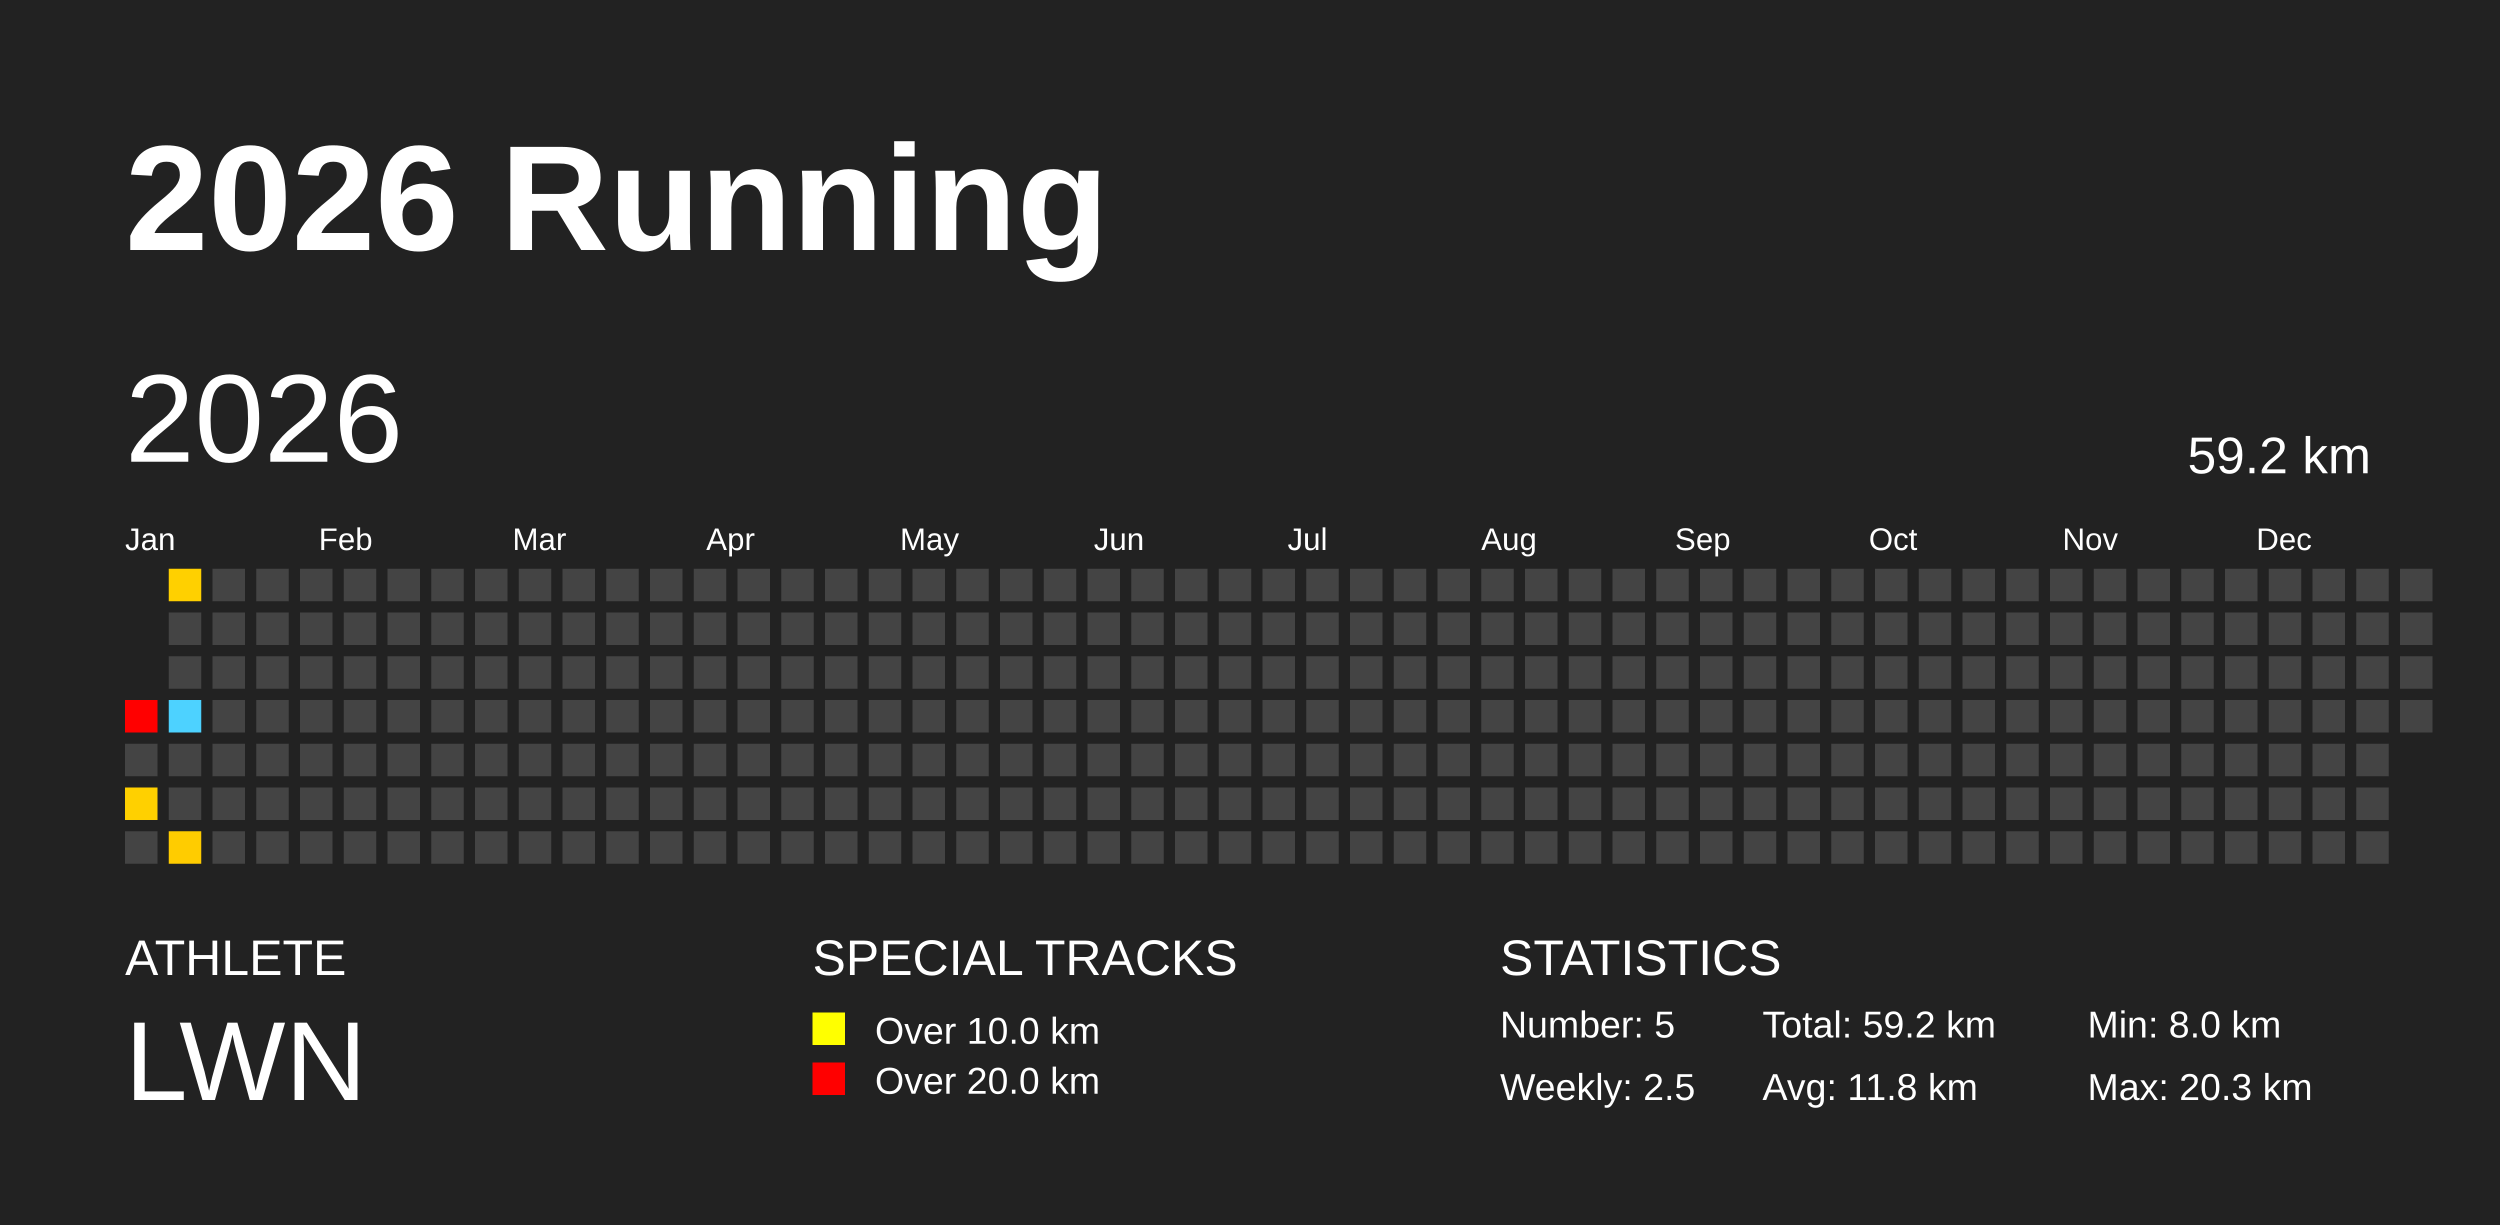
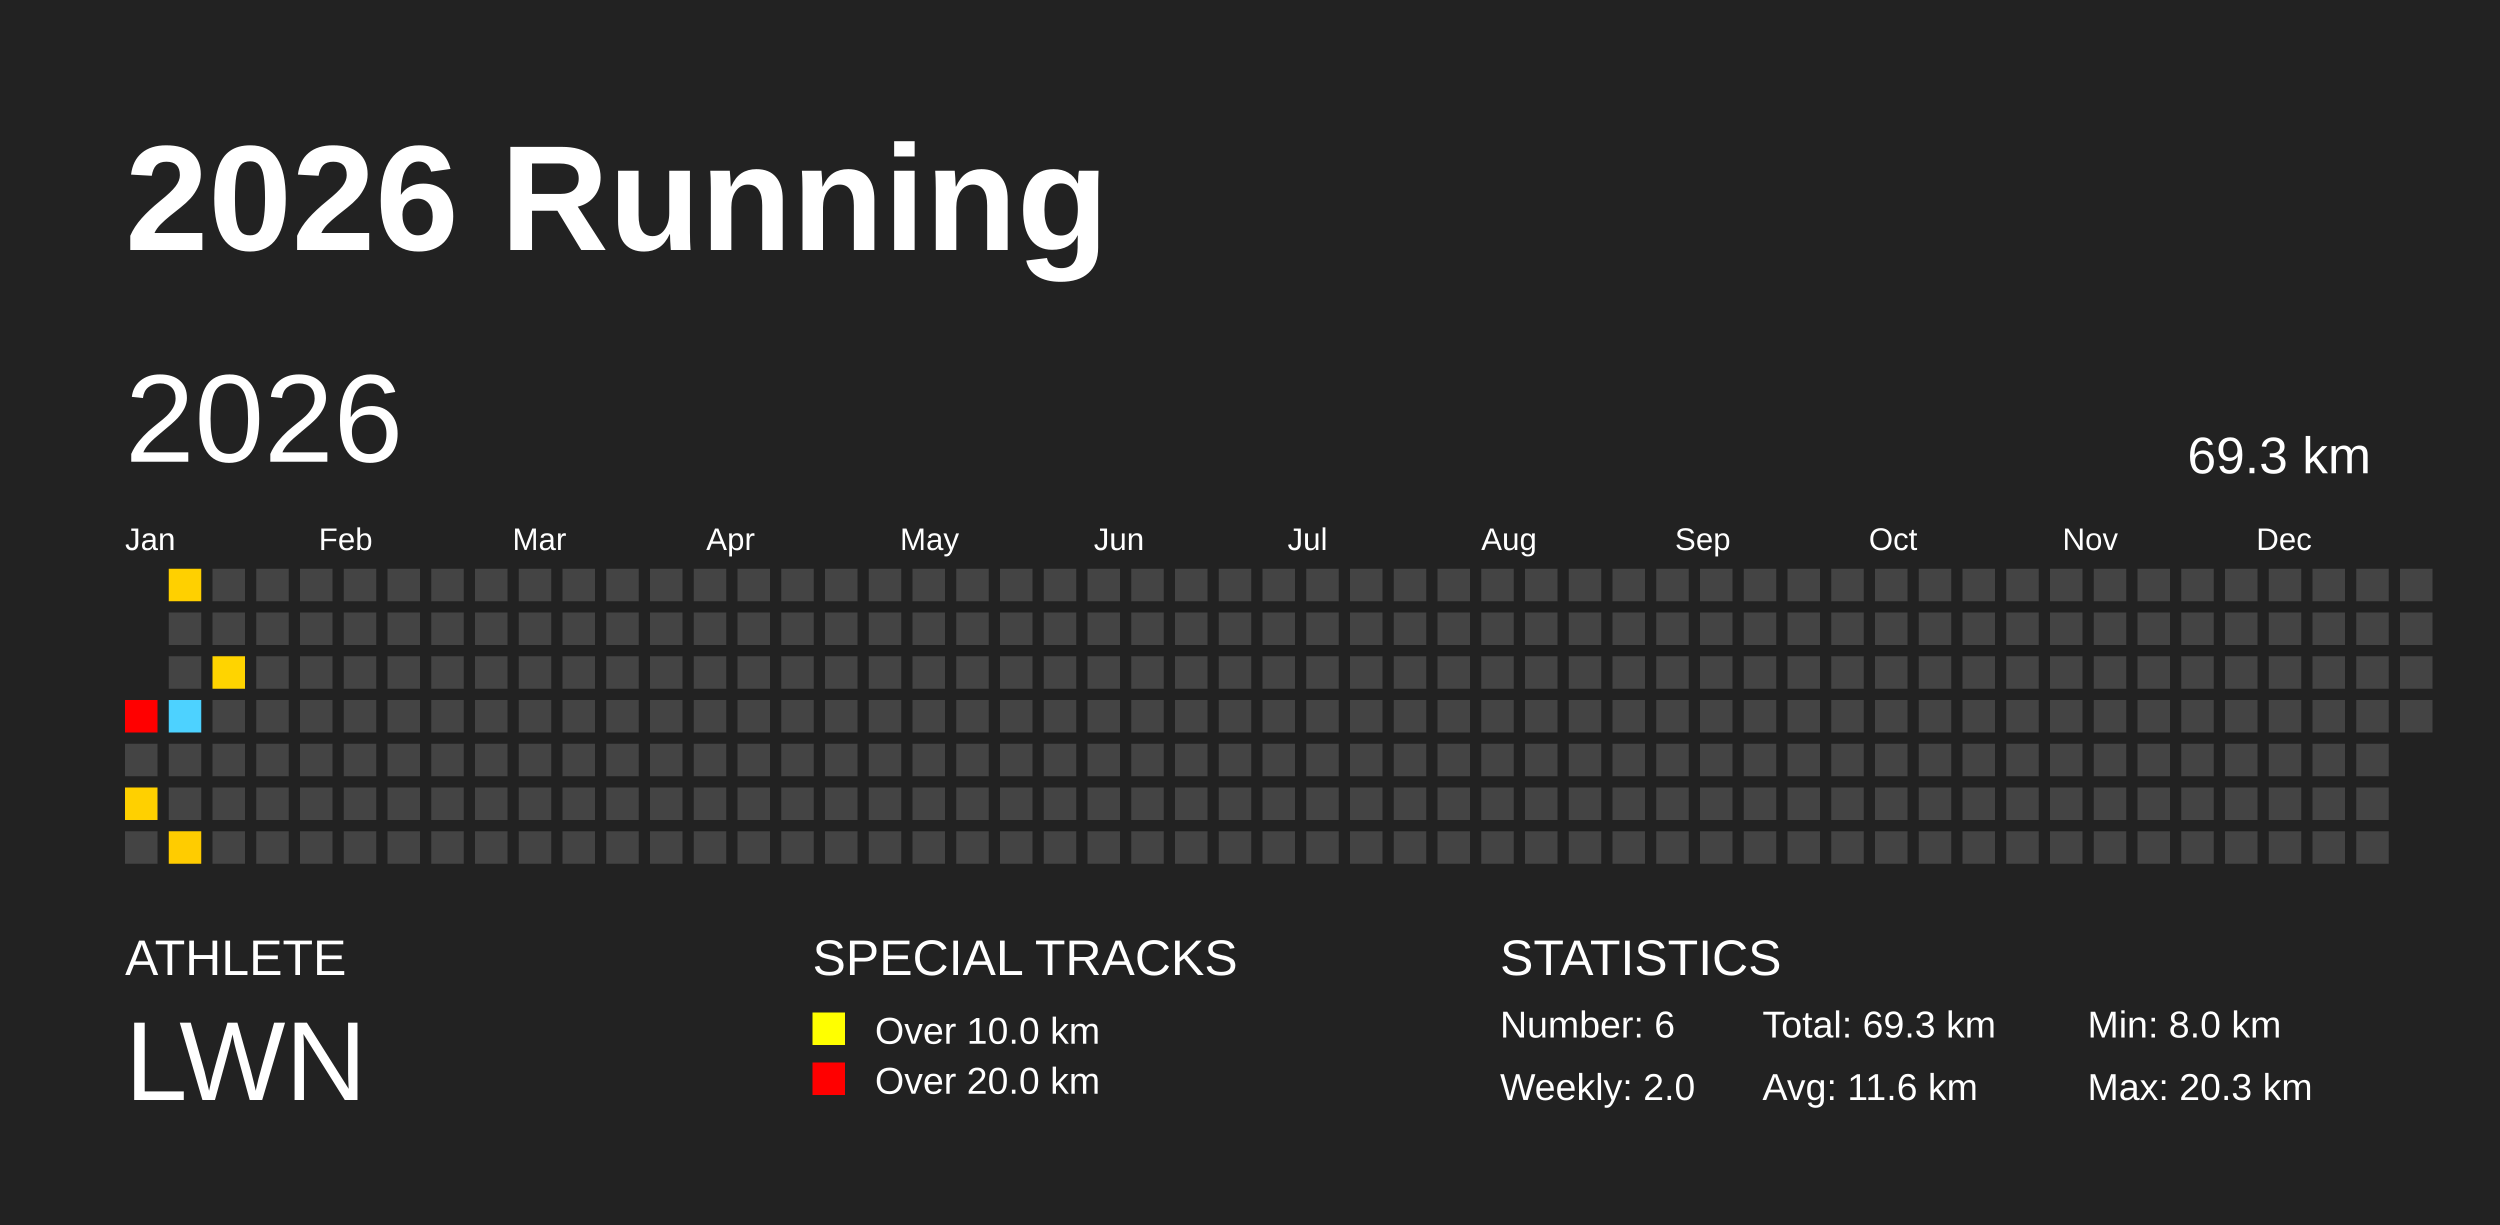
<svg xmlns="http://www.w3.org/2000/svg" baseProfile="full" height="98mm" version="1.1" viewBox="0,0,200,98" width="200mm">
  <defs />
  <rect fill="#222222" height="98" width="200" x="0" y="0" />
  <text fill="#FFFFFF" style="font-size:12px; font-family:Arial; font-weight:bold;" x="10" y="20">2026 Running</text>
  <text fill="#FFFFFF" style="font-size:4px; font-family:Arial" x="10" y="78">ATHLETE</text>
  <text fill="#FFFFFF" style="font-size:9px; font-family:Arial" x="10" y="88">LWN</text>
  <text fill="#FFFFFF" style="font-size:4px; font-family:Arial" x="65" y="78">SPECIAL TRACKS</text>
  <rect fill="yellow" height="2.6" width="2.6" x="65" y="81" />
  <text fill="#FFFFFF" style="font-size:3px; font-family:Arial" x="70" y="83.5">Over 10.0 km</text>
  <rect fill="red" height="2.6" width="2.6" x="65" y="85" />
  <text fill="#FFFFFF" style="font-size:3px; font-family:Arial" x="70" y="87.5">Over 20.0 km</text>
  <text fill="#FFFFFF" style="font-size:4px; font-family:Arial" x="120" y="78">STATISTICS</text>
-   <text fill="#FFFFFF" style="font-size:3px; font-family:Arial" x="120" y="83">Number: 5</text>
-   <text fill="#FFFFFF" style="font-size:3px; font-family:Arial" x="120" y="88">Weekly: 2.5</text>
-   <text fill="#FFFFFF" style="font-size:3px; font-family:Arial" x="141" y="83">Total: 59.2 km</text>
-   <text fill="#FFFFFF" style="font-size:3px; font-family:Arial" x="141" y="88">Avg: 11.8 km</text>
+   <text fill="#FFFFFF" style="font-size:3px; font-family:Arial" x="120" y="83">Number: 6</text>
+   <text fill="#FFFFFF" style="font-size:3px; font-family:Arial" x="120" y="88">Weekly: 2.0</text>
+   <text fill="#FFFFFF" style="font-size:3px; font-family:Arial" x="141" y="83">Total: 69.3 km</text>
+   <text fill="#FFFFFF" style="font-size:3px; font-family:Arial" x="141" y="88">Avg: 11.6 km</text>
  <text fill="#FFFFFF" style="font-size:3px; font-family:Arial" x="167" y="83">Min: 8.0 km</text>
  <text fill="#FFFFFF" style="font-size:3px; font-family:Arial" x="167" y="88">Max: 20.3 km</text>
  <text dominant-baseline="hanging" fill="#FFFFFF" style="font-size:10.0px; font-family:Arial;" x="10" y="30">2026</text>
-   <text dominant-baseline="hanging" fill="#FFFFFF" style="font-size:4.125px; font-family:Arial;" x="175" y="35">59.2 km</text>
+   <text dominant-baseline="hanging" fill="#FFFFFF" style="font-size:4.125px; font-family:Arial;" x="175" y="35">69.3 km</text>
  <text fill="#FFFFFF" style="font-size:2.5px; font-family:Arial" x="10.0" y="44">Jan</text>
  <text fill="#FFFFFF" style="font-size:2.5px; font-family:Arial" x="25.5" y="44">Feb</text>
  <text fill="#FFFFFF" style="font-size:2.5px; font-family:Arial" x="41.0" y="44">Mar</text>
  <text fill="#FFFFFF" style="font-size:2.5px; font-family:Arial" x="56.5" y="44">Apr</text>
  <text fill="#FFFFFF" style="font-size:2.5px; font-family:Arial" x="72.0" y="44">May</text>
  <text fill="#FFFFFF" style="font-size:2.5px; font-family:Arial" x="87.5" y="44">Jun</text>
  <text fill="#FFFFFF" style="font-size:2.5px; font-family:Arial" x="103.0" y="44">Jul</text>
  <text fill="#FFFFFF" style="font-size:2.5px; font-family:Arial" x="118.5" y="44">Aug</text>
  <text fill="#FFFFFF" style="font-size:2.5px; font-family:Arial" x="134.0" y="44">Sep</text>
  <text fill="#FFFFFF" style="font-size:2.5px; font-family:Arial" x="149.5" y="44">Oct</text>
  <text fill="#FFFFFF" style="font-size:2.5px; font-family:Arial" x="165.0" y="44">Nov</text>
  <text fill="#FFFFFF" style="font-size:2.5px; font-family:Arial" x="180.5" y="44">Dec</text>
  <rect fill="red" height="2.6" width="2.6" x="10.0" y="56.0" />
  <rect fill="#444444" height="2.6" width="2.6" x="10.0" y="59.5" />
  <rect fill="#ffd000" height="2.6" width="2.6" x="10.0" y="63.0" />
  <rect fill="#444444" height="2.6" width="2.6" x="10.0" y="66.5" />
  <rect fill="#ffd000" height="2.6" width="2.6" x="13.5" y="45.5" />
  <rect fill="#444444" height="2.6" width="2.6" x="13.5" y="49.0" />
  <rect fill="#444444" height="2.6" width="2.6" x="13.5" y="52.5" />
  <rect fill="#4dd2ff" height="2.6" width="2.6" x="13.5" y="56.0" />
  <rect fill="#444444" height="2.6" width="2.6" x="13.5" y="59.5" />
  <rect fill="#444444" height="2.6" width="2.6" x="13.5" y="63.0" />
  <rect fill="#ffcc00" height="2.6" width="2.6" x="13.5" y="66.5" />
  <rect fill="#444444" height="2.6" width="2.6" x="17.0" y="45.5" />
  <rect fill="#444444" height="2.6" width="2.6" x="17.0" y="49.0" />
-   <rect fill="#444444" height="2.6" width="2.6" x="17.0" y="52.5" />
+   <rect fill="#ffd400" height="2.6" width="2.6" x="17.0" y="52.5" />
  <rect fill="#444444" height="2.6" width="2.6" x="17.0" y="56.0" />
  <rect fill="#444444" height="2.6" width="2.6" x="17.0" y="59.5" />
  <rect fill="#444444" height="2.6" width="2.6" x="17.0" y="63.0" />
  <rect fill="#444444" height="2.6" width="2.6" x="17.0" y="66.5" />
  <rect fill="#444444" height="2.6" width="2.6" x="20.5" y="45.5" />
  <rect fill="#444444" height="2.6" width="2.6" x="20.5" y="49.0" />
  <rect fill="#444444" height="2.6" width="2.6" x="20.5" y="52.5" />
  <rect fill="#444444" height="2.6" width="2.6" x="20.5" y="56.0" />
  <rect fill="#444444" height="2.6" width="2.6" x="20.5" y="59.5" />
  <rect fill="#444444" height="2.6" width="2.6" x="20.5" y="63.0" />
  <rect fill="#444444" height="2.6" width="2.6" x="20.5" y="66.5" />
  <rect fill="#444444" height="2.6" width="2.6" x="24.0" y="45.5" />
  <rect fill="#444444" height="2.6" width="2.6" x="24.0" y="49.0" />
  <rect fill="#444444" height="2.6" width="2.6" x="24.0" y="52.5" />
  <rect fill="#444444" height="2.6" width="2.6" x="24.0" y="56.0" />
  <rect fill="#444444" height="2.6" width="2.6" x="24.0" y="59.5" />
  <rect fill="#444444" height="2.6" width="2.6" x="24.0" y="63.0" />
  <rect fill="#444444" height="2.6" width="2.6" x="24.0" y="66.5" />
  <rect fill="#444444" height="2.6" width="2.6" x="27.5" y="45.5" />
  <rect fill="#444444" height="2.6" width="2.6" x="27.5" y="49.0" />
  <rect fill="#444444" height="2.6" width="2.6" x="27.5" y="52.5" />
  <rect fill="#444444" height="2.6" width="2.6" x="27.5" y="56.0" />
  <rect fill="#444444" height="2.6" width="2.6" x="27.5" y="59.5" />
  <rect fill="#444444" height="2.6" width="2.6" x="27.5" y="63.0" />
  <rect fill="#444444" height="2.6" width="2.6" x="27.5" y="66.5" />
  <rect fill="#444444" height="2.6" width="2.6" x="31.0" y="45.5" />
  <rect fill="#444444" height="2.6" width="2.6" x="31.0" y="49.0" />
  <rect fill="#444444" height="2.6" width="2.6" x="31.0" y="52.5" />
  <rect fill="#444444" height="2.6" width="2.6" x="31.0" y="56.0" />
  <rect fill="#444444" height="2.6" width="2.6" x="31.0" y="59.5" />
  <rect fill="#444444" height="2.6" width="2.6" x="31.0" y="63.0" />
  <rect fill="#444444" height="2.6" width="2.6" x="31.0" y="66.5" />
  <rect fill="#444444" height="2.6" width="2.6" x="34.5" y="45.5" />
  <rect fill="#444444" height="2.6" width="2.6" x="34.5" y="49.0" />
  <rect fill="#444444" height="2.6" width="2.6" x="34.5" y="52.5" />
  <rect fill="#444444" height="2.6" width="2.6" x="34.5" y="56.0" />
  <rect fill="#444444" height="2.6" width="2.6" x="34.5" y="59.5" />
  <rect fill="#444444" height="2.6" width="2.6" x="34.5" y="63.0" />
  <rect fill="#444444" height="2.6" width="2.6" x="34.5" y="66.5" />
  <rect fill="#444444" height="2.6" width="2.6" x="38.0" y="45.5" />
  <rect fill="#444444" height="2.6" width="2.6" x="38.0" y="49.0" />
  <rect fill="#444444" height="2.6" width="2.6" x="38.0" y="52.5" />
  <rect fill="#444444" height="2.6" width="2.6" x="38.0" y="56.0" />
  <rect fill="#444444" height="2.6" width="2.6" x="38.0" y="59.5" />
  <rect fill="#444444" height="2.6" width="2.6" x="38.0" y="63.0" />
  <rect fill="#444444" height="2.6" width="2.6" x="38.0" y="66.5" />
  <rect fill="#444444" height="2.6" width="2.6" x="41.5" y="45.5" />
  <rect fill="#444444" height="2.6" width="2.6" x="41.5" y="49.0" />
  <rect fill="#444444" height="2.6" width="2.6" x="41.5" y="52.5" />
  <rect fill="#444444" height="2.6" width="2.6" x="41.5" y="56.0" />
  <rect fill="#444444" height="2.6" width="2.6" x="41.5" y="59.5" />
  <rect fill="#444444" height="2.6" width="2.6" x="41.5" y="63.0" />
  <rect fill="#444444" height="2.6" width="2.6" x="41.5" y="66.5" />
  <rect fill="#444444" height="2.6" width="2.6" x="45.0" y="45.5" />
  <rect fill="#444444" height="2.6" width="2.6" x="45.0" y="49.0" />
  <rect fill="#444444" height="2.6" width="2.6" x="45.0" y="52.5" />
  <rect fill="#444444" height="2.6" width="2.6" x="45.0" y="56.0" />
  <rect fill="#444444" height="2.6" width="2.6" x="45.0" y="59.5" />
  <rect fill="#444444" height="2.6" width="2.6" x="45.0" y="63.0" />
  <rect fill="#444444" height="2.6" width="2.6" x="45.0" y="66.5" />
  <rect fill="#444444" height="2.6" width="2.6" x="48.5" y="45.5" />
  <rect fill="#444444" height="2.6" width="2.6" x="48.5" y="49.0" />
  <rect fill="#444444" height="2.6" width="2.6" x="48.5" y="52.5" />
  <rect fill="#444444" height="2.6" width="2.6" x="48.5" y="56.0" />
  <rect fill="#444444" height="2.6" width="2.6" x="48.5" y="59.5" />
  <rect fill="#444444" height="2.6" width="2.6" x="48.5" y="63.0" />
  <rect fill="#444444" height="2.6" width="2.6" x="48.5" y="66.5" />
  <rect fill="#444444" height="2.6" width="2.6" x="52.0" y="45.5" />
  <rect fill="#444444" height="2.6" width="2.6" x="52.0" y="49.0" />
  <rect fill="#444444" height="2.6" width="2.6" x="52.0" y="52.5" />
  <rect fill="#444444" height="2.6" width="2.6" x="52.0" y="56.0" />
  <rect fill="#444444" height="2.6" width="2.6" x="52.0" y="59.5" />
  <rect fill="#444444" height="2.6" width="2.6" x="52.0" y="63.0" />
  <rect fill="#444444" height="2.6" width="2.6" x="52.0" y="66.5" />
  <rect fill="#444444" height="2.6" width="2.6" x="55.5" y="45.5" />
  <rect fill="#444444" height="2.6" width="2.6" x="55.5" y="49.0" />
  <rect fill="#444444" height="2.6" width="2.6" x="55.5" y="52.5" />
  <rect fill="#444444" height="2.6" width="2.6" x="55.5" y="56.0" />
  <rect fill="#444444" height="2.6" width="2.6" x="55.5" y="59.5" />
  <rect fill="#444444" height="2.6" width="2.6" x="55.5" y="63.0" />
  <rect fill="#444444" height="2.6" width="2.6" x="55.5" y="66.5" />
  <rect fill="#444444" height="2.6" width="2.6" x="59.0" y="45.5" />
  <rect fill="#444444" height="2.6" width="2.6" x="59.0" y="49.0" />
  <rect fill="#444444" height="2.6" width="2.6" x="59.0" y="52.5" />
  <rect fill="#444444" height="2.6" width="2.6" x="59.0" y="56.0" />
  <rect fill="#444444" height="2.6" width="2.6" x="59.0" y="59.5" />
  <rect fill="#444444" height="2.6" width="2.6" x="59.0" y="63.0" />
  <rect fill="#444444" height="2.6" width="2.6" x="59.0" y="66.5" />
  <rect fill="#444444" height="2.6" width="2.6" x="62.5" y="45.5" />
  <rect fill="#444444" height="2.6" width="2.6" x="62.5" y="49.0" />
  <rect fill="#444444" height="2.6" width="2.6" x="62.5" y="52.5" />
  <rect fill="#444444" height="2.6" width="2.6" x="62.5" y="56.0" />
  <rect fill="#444444" height="2.6" width="2.6" x="62.5" y="59.5" />
  <rect fill="#444444" height="2.6" width="2.6" x="62.5" y="63.0" />
  <rect fill="#444444" height="2.6" width="2.6" x="62.5" y="66.5" />
  <rect fill="#444444" height="2.6" width="2.6" x="66.0" y="45.5" />
  <rect fill="#444444" height="2.6" width="2.6" x="66.0" y="49.0" />
  <rect fill="#444444" height="2.6" width="2.6" x="66.0" y="52.5" />
  <rect fill="#444444" height="2.6" width="2.6" x="66.0" y="56.0" />
  <rect fill="#444444" height="2.6" width="2.6" x="66.0" y="59.5" />
  <rect fill="#444444" height="2.6" width="2.6" x="66.0" y="63.0" />
  <rect fill="#444444" height="2.6" width="2.6" x="66.0" y="66.5" />
  <rect fill="#444444" height="2.6" width="2.6" x="69.5" y="45.5" />
  <rect fill="#444444" height="2.6" width="2.6" x="69.5" y="49.0" />
  <rect fill="#444444" height="2.6" width="2.6" x="69.5" y="52.5" />
  <rect fill="#444444" height="2.6" width="2.6" x="69.5" y="56.0" />
  <rect fill="#444444" height="2.6" width="2.6" x="69.5" y="59.5" />
  <rect fill="#444444" height="2.6" width="2.6" x="69.5" y="63.0" />
  <rect fill="#444444" height="2.6" width="2.6" x="69.5" y="66.5" />
  <rect fill="#444444" height="2.6" width="2.6" x="73.0" y="45.5" />
  <rect fill="#444444" height="2.6" width="2.6" x="73.0" y="49.0" />
  <rect fill="#444444" height="2.6" width="2.6" x="73.0" y="52.5" />
  <rect fill="#444444" height="2.6" width="2.6" x="73.0" y="56.0" />
  <rect fill="#444444" height="2.6" width="2.6" x="73.0" y="59.5" />
  <rect fill="#444444" height="2.6" width="2.6" x="73.0" y="63.0" />
  <rect fill="#444444" height="2.6" width="2.6" x="73.0" y="66.5" />
  <rect fill="#444444" height="2.6" width="2.6" x="76.5" y="45.5" />
  <rect fill="#444444" height="2.6" width="2.6" x="76.5" y="49.0" />
  <rect fill="#444444" height="2.6" width="2.6" x="76.5" y="52.5" />
  <rect fill="#444444" height="2.6" width="2.6" x="76.5" y="56.0" />
  <rect fill="#444444" height="2.6" width="2.6" x="76.5" y="59.5" />
  <rect fill="#444444" height="2.6" width="2.6" x="76.5" y="63.0" />
  <rect fill="#444444" height="2.6" width="2.6" x="76.5" y="66.5" />
  <rect fill="#444444" height="2.6" width="2.6" x="80.0" y="45.5" />
  <rect fill="#444444" height="2.6" width="2.6" x="80.0" y="49.0" />
  <rect fill="#444444" height="2.6" width="2.6" x="80.0" y="52.5" />
  <rect fill="#444444" height="2.6" width="2.6" x="80.0" y="56.0" />
  <rect fill="#444444" height="2.6" width="2.6" x="80.0" y="59.5" />
  <rect fill="#444444" height="2.6" width="2.6" x="80.0" y="63.0" />
  <rect fill="#444444" height="2.6" width="2.6" x="80.0" y="66.5" />
  <rect fill="#444444" height="2.6" width="2.6" x="83.5" y="45.5" />
  <rect fill="#444444" height="2.6" width="2.6" x="83.5" y="49.0" />
  <rect fill="#444444" height="2.6" width="2.6" x="83.5" y="52.5" />
  <rect fill="#444444" height="2.6" width="2.6" x="83.5" y="56.0" />
  <rect fill="#444444" height="2.6" width="2.6" x="83.5" y="59.5" />
  <rect fill="#444444" height="2.6" width="2.6" x="83.5" y="63.0" />
  <rect fill="#444444" height="2.6" width="2.6" x="83.5" y="66.5" />
  <rect fill="#444444" height="2.6" width="2.6" x="87.0" y="45.5" />
  <rect fill="#444444" height="2.6" width="2.6" x="87.0" y="49.0" />
  <rect fill="#444444" height="2.6" width="2.6" x="87.0" y="52.5" />
  <rect fill="#444444" height="2.6" width="2.6" x="87.0" y="56.0" />
  <rect fill="#444444" height="2.6" width="2.6" x="87.0" y="59.5" />
  <rect fill="#444444" height="2.6" width="2.6" x="87.0" y="63.0" />
  <rect fill="#444444" height="2.6" width="2.6" x="87.0" y="66.5" />
  <rect fill="#444444" height="2.6" width="2.6" x="90.5" y="45.5" />
  <rect fill="#444444" height="2.6" width="2.6" x="90.5" y="49.0" />
  <rect fill="#444444" height="2.6" width="2.6" x="90.5" y="52.5" />
  <rect fill="#444444" height="2.6" width="2.6" x="90.5" y="56.0" />
  <rect fill="#444444" height="2.6" width="2.6" x="90.5" y="59.5" />
  <rect fill="#444444" height="2.6" width="2.6" x="90.5" y="63.0" />
  <rect fill="#444444" height="2.6" width="2.6" x="90.5" y="66.5" />
  <rect fill="#444444" height="2.6" width="2.6" x="94.0" y="45.5" />
  <rect fill="#444444" height="2.6" width="2.6" x="94.0" y="49.0" />
  <rect fill="#444444" height="2.6" width="2.6" x="94.0" y="52.5" />
  <rect fill="#444444" height="2.6" width="2.6" x="94.0" y="56.0" />
  <rect fill="#444444" height="2.6" width="2.6" x="94.0" y="59.5" />
  <rect fill="#444444" height="2.6" width="2.6" x="94.0" y="63.0" />
  <rect fill="#444444" height="2.6" width="2.6" x="94.0" y="66.5" />
  <rect fill="#444444" height="2.6" width="2.6" x="97.5" y="45.5" />
  <rect fill="#444444" height="2.6" width="2.6" x="97.5" y="49.0" />
  <rect fill="#444444" height="2.6" width="2.6" x="97.5" y="52.5" />
  <rect fill="#444444" height="2.6" width="2.6" x="97.5" y="56.0" />
  <rect fill="#444444" height="2.6" width="2.6" x="97.5" y="59.5" />
  <rect fill="#444444" height="2.6" width="2.6" x="97.5" y="63.0" />
  <rect fill="#444444" height="2.6" width="2.6" x="97.5" y="66.5" />
  <rect fill="#444444" height="2.6" width="2.6" x="101.0" y="45.5" />
  <rect fill="#444444" height="2.6" width="2.6" x="101.0" y="49.0" />
  <rect fill="#444444" height="2.6" width="2.6" x="101.0" y="52.5" />
  <rect fill="#444444" height="2.6" width="2.6" x="101.0" y="56.0" />
  <rect fill="#444444" height="2.6" width="2.6" x="101.0" y="59.5" />
  <rect fill="#444444" height="2.6" width="2.6" x="101.0" y="63.0" />
  <rect fill="#444444" height="2.6" width="2.6" x="101.0" y="66.5" />
  <rect fill="#444444" height="2.6" width="2.6" x="104.5" y="45.5" />
  <rect fill="#444444" height="2.6" width="2.6" x="104.5" y="49.0" />
  <rect fill="#444444" height="2.6" width="2.6" x="104.5" y="52.5" />
  <rect fill="#444444" height="2.6" width="2.6" x="104.5" y="56.0" />
  <rect fill="#444444" height="2.6" width="2.6" x="104.5" y="59.5" />
  <rect fill="#444444" height="2.6" width="2.6" x="104.5" y="63.0" />
  <rect fill="#444444" height="2.6" width="2.6" x="104.5" y="66.5" />
  <rect fill="#444444" height="2.6" width="2.6" x="108.0" y="45.5" />
  <rect fill="#444444" height="2.6" width="2.6" x="108.0" y="49.0" />
  <rect fill="#444444" height="2.6" width="2.6" x="108.0" y="52.5" />
  <rect fill="#444444" height="2.6" width="2.6" x="108.0" y="56.0" />
  <rect fill="#444444" height="2.6" width="2.6" x="108.0" y="59.5" />
  <rect fill="#444444" height="2.6" width="2.6" x="108.0" y="63.0" />
  <rect fill="#444444" height="2.6" width="2.6" x="108.0" y="66.5" />
  <rect fill="#444444" height="2.6" width="2.6" x="111.5" y="45.5" />
  <rect fill="#444444" height="2.6" width="2.6" x="111.5" y="49.0" />
  <rect fill="#444444" height="2.6" width="2.6" x="111.5" y="52.5" />
  <rect fill="#444444" height="2.6" width="2.6" x="111.5" y="56.0" />
  <rect fill="#444444" height="2.6" width="2.6" x="111.5" y="59.5" />
  <rect fill="#444444" height="2.6" width="2.6" x="111.5" y="63.0" />
  <rect fill="#444444" height="2.6" width="2.6" x="111.5" y="66.5" />
  <rect fill="#444444" height="2.6" width="2.6" x="115.0" y="45.5" />
  <rect fill="#444444" height="2.6" width="2.6" x="115.0" y="49.0" />
  <rect fill="#444444" height="2.6" width="2.6" x="115.0" y="52.5" />
  <rect fill="#444444" height="2.6" width="2.6" x="115.0" y="56.0" />
  <rect fill="#444444" height="2.6" width="2.6" x="115.0" y="59.5" />
  <rect fill="#444444" height="2.6" width="2.6" x="115.0" y="63.0" />
  <rect fill="#444444" height="2.6" width="2.6" x="115.0" y="66.5" />
  <rect fill="#444444" height="2.6" width="2.6" x="118.5" y="45.5" />
  <rect fill="#444444" height="2.6" width="2.6" x="118.5" y="49.0" />
  <rect fill="#444444" height="2.6" width="2.6" x="118.5" y="52.5" />
  <rect fill="#444444" height="2.6" width="2.6" x="118.5" y="56.0" />
  <rect fill="#444444" height="2.6" width="2.6" x="118.5" y="59.5" />
  <rect fill="#444444" height="2.6" width="2.6" x="118.5" y="63.0" />
  <rect fill="#444444" height="2.6" width="2.6" x="118.5" y="66.5" />
  <rect fill="#444444" height="2.6" width="2.6" x="122.0" y="45.5" />
  <rect fill="#444444" height="2.6" width="2.6" x="122.0" y="49.0" />
  <rect fill="#444444" height="2.6" width="2.6" x="122.0" y="52.5" />
  <rect fill="#444444" height="2.6" width="2.6" x="122.0" y="56.0" />
  <rect fill="#444444" height="2.6" width="2.6" x="122.0" y="59.5" />
  <rect fill="#444444" height="2.6" width="2.6" x="122.0" y="63.0" />
  <rect fill="#444444" height="2.6" width="2.6" x="122.0" y="66.5" />
  <rect fill="#444444" height="2.6" width="2.6" x="125.5" y="45.5" />
  <rect fill="#444444" height="2.6" width="2.6" x="125.5" y="49.0" />
  <rect fill="#444444" height="2.6" width="2.6" x="125.5" y="52.5" />
  <rect fill="#444444" height="2.6" width="2.6" x="125.5" y="56.0" />
  <rect fill="#444444" height="2.6" width="2.6" x="125.5" y="59.5" />
  <rect fill="#444444" height="2.6" width="2.6" x="125.5" y="63.0" />
  <rect fill="#444444" height="2.6" width="2.6" x="125.5" y="66.5" />
  <rect fill="#444444" height="2.6" width="2.6" x="129.0" y="45.5" />
  <rect fill="#444444" height="2.6" width="2.6" x="129.0" y="49.0" />
  <rect fill="#444444" height="2.6" width="2.6" x="129.0" y="52.5" />
  <rect fill="#444444" height="2.6" width="2.6" x="129.0" y="56.0" />
  <rect fill="#444444" height="2.6" width="2.6" x="129.0" y="59.5" />
  <rect fill="#444444" height="2.6" width="2.6" x="129.0" y="63.0" />
  <rect fill="#444444" height="2.6" width="2.6" x="129.0" y="66.5" />
  <rect fill="#444444" height="2.6" width="2.6" x="132.5" y="45.5" />
  <rect fill="#444444" height="2.6" width="2.6" x="132.5" y="49.0" />
  <rect fill="#444444" height="2.6" width="2.6" x="132.5" y="52.5" />
  <rect fill="#444444" height="2.6" width="2.6" x="132.5" y="56.0" />
  <rect fill="#444444" height="2.6" width="2.6" x="132.5" y="59.5" />
  <rect fill="#444444" height="2.6" width="2.6" x="132.5" y="63.0" />
  <rect fill="#444444" height="2.6" width="2.6" x="132.5" y="66.5" />
  <rect fill="#444444" height="2.6" width="2.6" x="136.0" y="45.5" />
  <rect fill="#444444" height="2.6" width="2.6" x="136.0" y="49.0" />
  <rect fill="#444444" height="2.6" width="2.6" x="136.0" y="52.5" />
  <rect fill="#444444" height="2.6" width="2.6" x="136.0" y="56.0" />
  <rect fill="#444444" height="2.6" width="2.6" x="136.0" y="59.5" />
  <rect fill="#444444" height="2.6" width="2.6" x="136.0" y="63.0" />
  <rect fill="#444444" height="2.6" width="2.6" x="136.0" y="66.5" />
  <rect fill="#444444" height="2.6" width="2.6" x="139.5" y="45.5" />
  <rect fill="#444444" height="2.6" width="2.6" x="139.5" y="49.0" />
  <rect fill="#444444" height="2.6" width="2.6" x="139.5" y="52.5" />
  <rect fill="#444444" height="2.6" width="2.6" x="139.5" y="56.0" />
  <rect fill="#444444" height="2.6" width="2.6" x="139.5" y="59.5" />
  <rect fill="#444444" height="2.6" width="2.6" x="139.5" y="63.0" />
  <rect fill="#444444" height="2.6" width="2.6" x="139.5" y="66.5" />
  <rect fill="#444444" height="2.6" width="2.6" x="143.0" y="45.5" />
  <rect fill="#444444" height="2.6" width="2.6" x="143.0" y="49.0" />
  <rect fill="#444444" height="2.6" width="2.6" x="143.0" y="52.5" />
  <rect fill="#444444" height="2.6" width="2.6" x="143.0" y="56.0" />
  <rect fill="#444444" height="2.6" width="2.6" x="143.0" y="59.5" />
  <rect fill="#444444" height="2.6" width="2.6" x="143.0" y="63.0" />
  <rect fill="#444444" height="2.6" width="2.6" x="143.0" y="66.5" />
  <rect fill="#444444" height="2.6" width="2.6" x="146.5" y="45.5" />
  <rect fill="#444444" height="2.6" width="2.6" x="146.5" y="49.0" />
  <rect fill="#444444" height="2.6" width="2.6" x="146.5" y="52.5" />
  <rect fill="#444444" height="2.6" width="2.6" x="146.5" y="56.0" />
  <rect fill="#444444" height="2.6" width="2.6" x="146.5" y="59.5" />
  <rect fill="#444444" height="2.6" width="2.6" x="146.5" y="63.0" />
  <rect fill="#444444" height="2.6" width="2.6" x="146.5" y="66.5" />
  <rect fill="#444444" height="2.6" width="2.6" x="150.0" y="45.5" />
  <rect fill="#444444" height="2.6" width="2.6" x="150.0" y="49.0" />
  <rect fill="#444444" height="2.6" width="2.6" x="150.0" y="52.5" />
  <rect fill="#444444" height="2.6" width="2.6" x="150.0" y="56.0" />
  <rect fill="#444444" height="2.6" width="2.6" x="150.0" y="59.5" />
  <rect fill="#444444" height="2.6" width="2.6" x="150.0" y="63.0" />
  <rect fill="#444444" height="2.6" width="2.6" x="150.0" y="66.5" />
  <rect fill="#444444" height="2.6" width="2.6" x="153.5" y="45.5" />
  <rect fill="#444444" height="2.6" width="2.6" x="153.5" y="49.0" />
  <rect fill="#444444" height="2.6" width="2.6" x="153.5" y="52.5" />
  <rect fill="#444444" height="2.6" width="2.6" x="153.5" y="56.0" />
  <rect fill="#444444" height="2.6" width="2.6" x="153.5" y="59.5" />
  <rect fill="#444444" height="2.6" width="2.6" x="153.5" y="63.0" />
  <rect fill="#444444" height="2.6" width="2.6" x="153.5" y="66.5" />
  <rect fill="#444444" height="2.6" width="2.6" x="157.0" y="45.5" />
  <rect fill="#444444" height="2.6" width="2.6" x="157.0" y="49.0" />
  <rect fill="#444444" height="2.6" width="2.6" x="157.0" y="52.5" />
  <rect fill="#444444" height="2.6" width="2.6" x="157.0" y="56.0" />
  <rect fill="#444444" height="2.6" width="2.6" x="157.0" y="59.5" />
  <rect fill="#444444" height="2.6" width="2.6" x="157.0" y="63.0" />
  <rect fill="#444444" height="2.6" width="2.6" x="157.0" y="66.5" />
  <rect fill="#444444" height="2.6" width="2.6" x="160.5" y="45.5" />
  <rect fill="#444444" height="2.6" width="2.6" x="160.5" y="49.0" />
  <rect fill="#444444" height="2.6" width="2.6" x="160.5" y="52.5" />
  <rect fill="#444444" height="2.6" width="2.6" x="160.5" y="56.0" />
  <rect fill="#444444" height="2.6" width="2.6" x="160.5" y="59.5" />
  <rect fill="#444444" height="2.6" width="2.6" x="160.5" y="63.0" />
  <rect fill="#444444" height="2.6" width="2.6" x="160.5" y="66.5" />
  <rect fill="#444444" height="2.6" width="2.6" x="164.0" y="45.5" />
  <rect fill="#444444" height="2.6" width="2.6" x="164.0" y="49.0" />
  <rect fill="#444444" height="2.6" width="2.6" x="164.0" y="52.5" />
  <rect fill="#444444" height="2.6" width="2.6" x="164.0" y="56.0" />
  <rect fill="#444444" height="2.6" width="2.6" x="164.0" y="59.5" />
  <rect fill="#444444" height="2.6" width="2.6" x="164.0" y="63.0" />
  <rect fill="#444444" height="2.6" width="2.6" x="164.0" y="66.5" />
  <rect fill="#444444" height="2.6" width="2.6" x="167.5" y="45.5" />
  <rect fill="#444444" height="2.6" width="2.6" x="167.5" y="49.0" />
  <rect fill="#444444" height="2.6" width="2.6" x="167.5" y="52.5" />
  <rect fill="#444444" height="2.6" width="2.6" x="167.5" y="56.0" />
  <rect fill="#444444" height="2.6" width="2.6" x="167.5" y="59.5" />
  <rect fill="#444444" height="2.6" width="2.6" x="167.5" y="63.0" />
  <rect fill="#444444" height="2.6" width="2.6" x="167.5" y="66.5" />
  <rect fill="#444444" height="2.6" width="2.6" x="171.0" y="45.5" />
  <rect fill="#444444" height="2.6" width="2.6" x="171.0" y="49.0" />
  <rect fill="#444444" height="2.6" width="2.6" x="171.0" y="52.5" />
  <rect fill="#444444" height="2.6" width="2.6" x="171.0" y="56.0" />
  <rect fill="#444444" height="2.6" width="2.6" x="171.0" y="59.5" />
  <rect fill="#444444" height="2.6" width="2.6" x="171.0" y="63.0" />
  <rect fill="#444444" height="2.6" width="2.6" x="171.0" y="66.5" />
  <rect fill="#444444" height="2.6" width="2.6" x="174.5" y="45.5" />
  <rect fill="#444444" height="2.6" width="2.6" x="174.5" y="49.0" />
  <rect fill="#444444" height="2.6" width="2.6" x="174.5" y="52.5" />
  <rect fill="#444444" height="2.6" width="2.6" x="174.5" y="56.0" />
  <rect fill="#444444" height="2.6" width="2.6" x="174.5" y="59.5" />
  <rect fill="#444444" height="2.6" width="2.6" x="174.5" y="63.0" />
  <rect fill="#444444" height="2.6" width="2.6" x="174.5" y="66.5" />
  <rect fill="#444444" height="2.6" width="2.6" x="178.0" y="45.5" />
  <rect fill="#444444" height="2.6" width="2.6" x="178.0" y="49.0" />
  <rect fill="#444444" height="2.6" width="2.6" x="178.0" y="52.5" />
  <rect fill="#444444" height="2.6" width="2.6" x="178.0" y="56.0" />
  <rect fill="#444444" height="2.6" width="2.6" x="178.0" y="59.5" />
  <rect fill="#444444" height="2.6" width="2.6" x="178.0" y="63.0" />
  <rect fill="#444444" height="2.6" width="2.6" x="178.0" y="66.5" />
  <rect fill="#444444" height="2.6" width="2.6" x="181.5" y="45.5" />
  <rect fill="#444444" height="2.6" width="2.6" x="181.5" y="49.0" />
  <rect fill="#444444" height="2.6" width="2.6" x="181.5" y="52.5" />
  <rect fill="#444444" height="2.6" width="2.6" x="181.5" y="56.0" />
  <rect fill="#444444" height="2.6" width="2.6" x="181.5" y="59.5" />
  <rect fill="#444444" height="2.6" width="2.6" x="181.5" y="63.0" />
  <rect fill="#444444" height="2.6" width="2.6" x="181.5" y="66.5" />
  <rect fill="#444444" height="2.6" width="2.6" x="185.0" y="45.5" />
  <rect fill="#444444" height="2.6" width="2.6" x="185.0" y="49.0" />
  <rect fill="#444444" height="2.6" width="2.6" x="185.0" y="52.5" />
  <rect fill="#444444" height="2.6" width="2.6" x="185.0" y="56.0" />
  <rect fill="#444444" height="2.6" width="2.6" x="185.0" y="59.5" />
  <rect fill="#444444" height="2.6" width="2.6" x="185.0" y="63.0" />
  <rect fill="#444444" height="2.6" width="2.6" x="185.0" y="66.5" />
  <rect fill="#444444" height="2.6" width="2.6" x="188.5" y="45.5" />
  <rect fill="#444444" height="2.6" width="2.6" x="188.5" y="49.0" />
  <rect fill="#444444" height="2.6" width="2.6" x="188.5" y="52.5" />
  <rect fill="#444444" height="2.6" width="2.6" x="188.5" y="56.0" />
  <rect fill="#444444" height="2.6" width="2.6" x="188.5" y="59.5" />
  <rect fill="#444444" height="2.6" width="2.6" x="188.5" y="63.0" />
  <rect fill="#444444" height="2.6" width="2.6" x="188.5" y="66.5" />
  <rect fill="#444444" height="2.6" width="2.6" x="192.0" y="45.5" />
  <rect fill="#444444" height="2.6" width="2.6" x="192.0" y="49.0" />
  <rect fill="#444444" height="2.6" width="2.6" x="192.0" y="52.5" />
  <rect fill="#444444" height="2.6" width="2.6" x="192.0" y="56.0" />
</svg>
